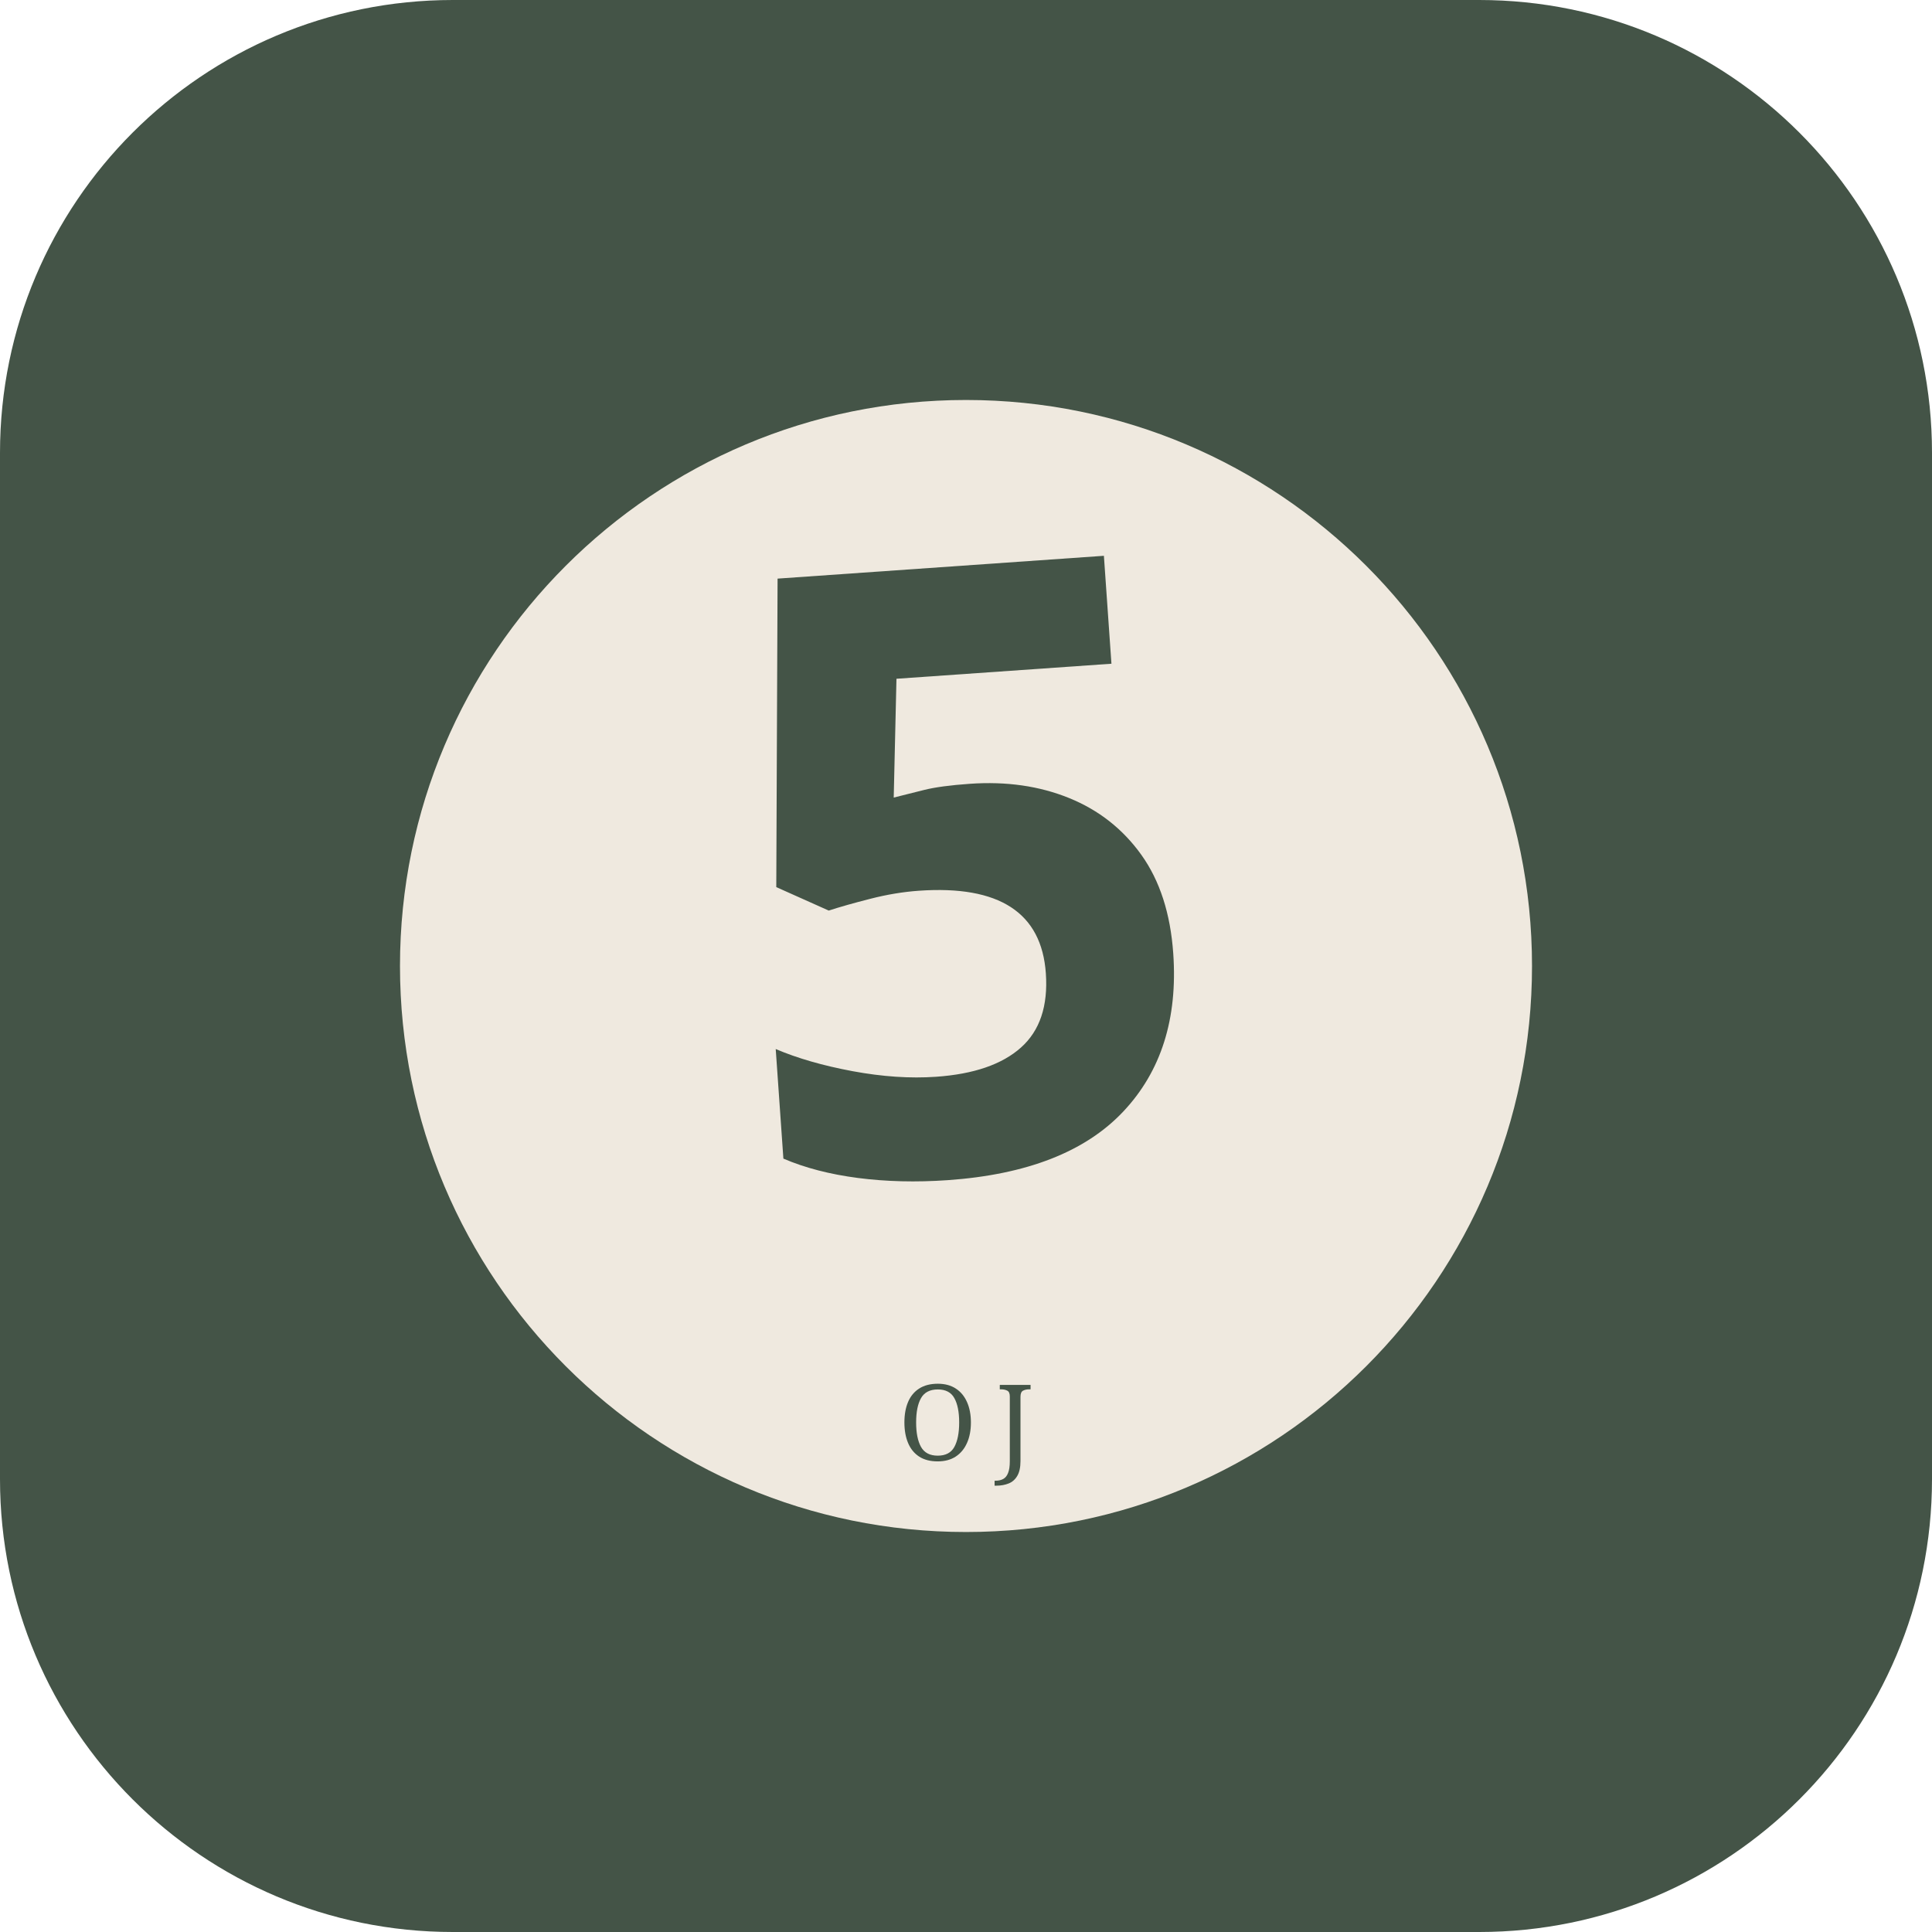
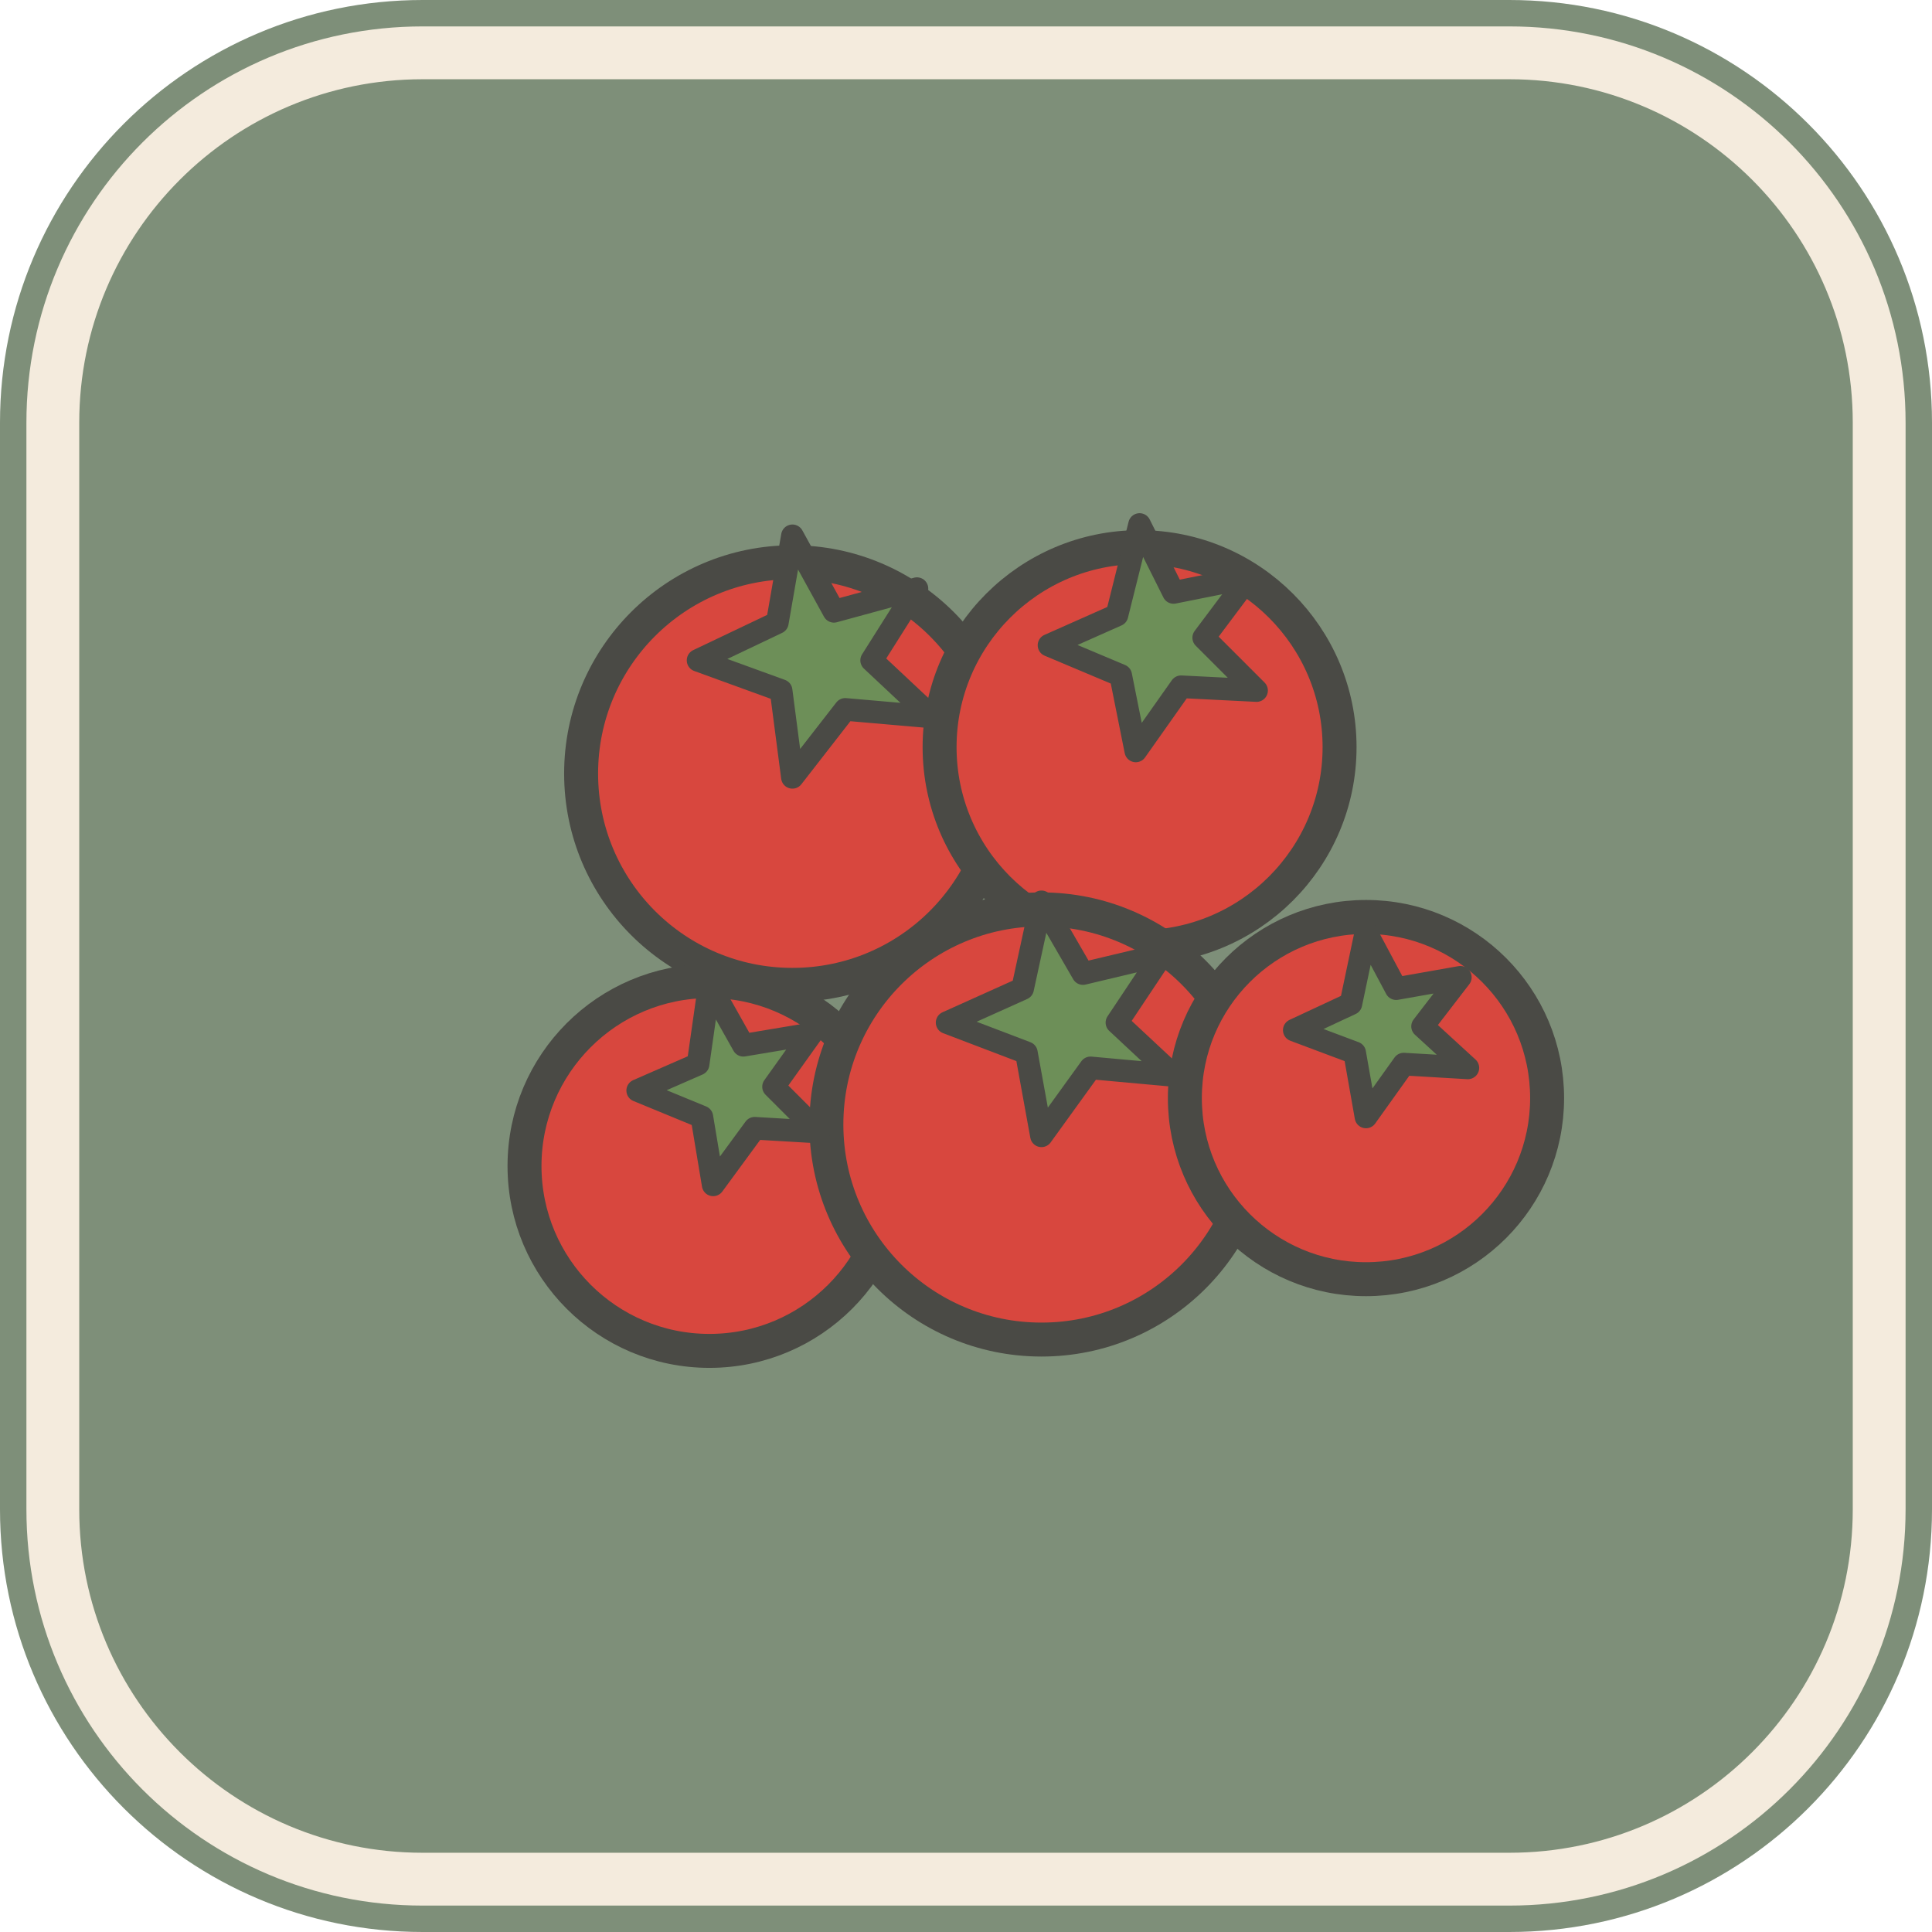
- <svg xmlns="http://www.w3.org/2000/svg" viewBox="0 0 512 512">
-   <rect width="512" height="512" rx="120" fill="#445447" />
-   <circle cx="256" cy="256" r="150" fill="#efe9df" />
-   <g transform="rotate(-4 256 238)">
-     <text x="256" y="310" text-anchor="middle" font-family="Arial Rounded MT Bold, Trebuchet MS, sans-serif" font-size="224" font-weight="700" fill="#445447">5</text>
+ <svg xmlns="http://www.w3.org/2000/svg" viewBox="0 0 512 512" width="512" height="512">
+   <rect width="512" height="512" rx="112" fill="#7E8F79" />
+   <rect x="14" y="14" width="484" height="484" rx="98" fill="none" stroke="#F4EBDD" stroke-width="14" />
+   <g stroke-linecap="round" stroke-linejoin="round">
+     <g fill="#D8473E" stroke="#4A4A45" stroke-width="9">
+       <circle cx="210" cy="205" r="56" />
+       <circle cx="302" cy="198" r="53" />
+       <circle cx="188" cy="309" r="49" />
+       <circle cx="276" cy="298" r="57" />
+       <circle cx="362" cy="291" r="48" />
+     </g>
+     <g fill="#6D8F58" stroke="#4A4A45" stroke-width="6">
+       <path d="M210 142l11 20 22-6-12 19 16 15-23-2-14 18-3-23-22-8 21-10z" />
+       <path d="M302 139l9 18 20-4-12 16 14 14-20-1-12 17-4-20-19-8 18-8z" />
+       <path d="M188 261l9 16 18-3-10 14 12 12-17-1-11 15-3-18-17-7 16-7z" />
+       <path d="M276 239l11 19 21-5-12 18 15 14-22-2-13 18-4-22-21-8 20-9z" />
+       <path d="M362 247l8 15 17-3-10 13 12 11-17-1-10 14-3-17-16-6 15-7z" />
+     </g>
  </g>
-   <text x="256" y="387" text-anchor="middle" font-family="Georgia, serif" font-size="28" letter-spacing="5" fill="#445447">OJ</text>
</svg>
